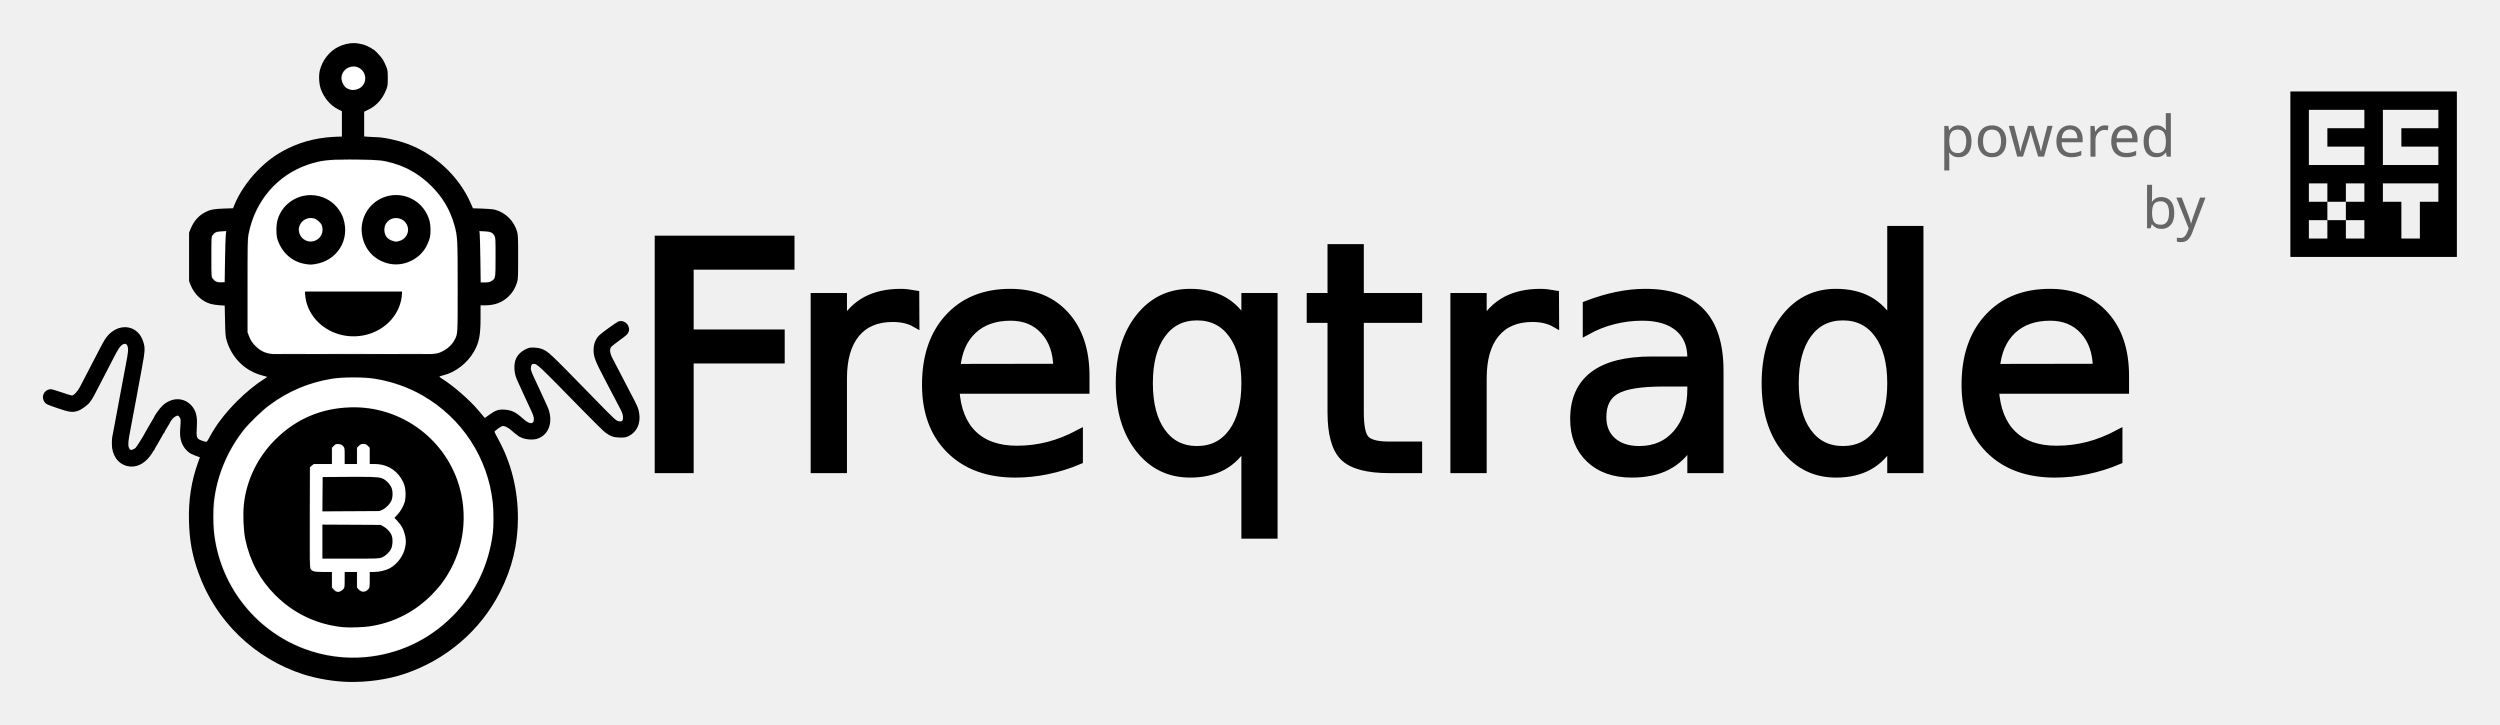
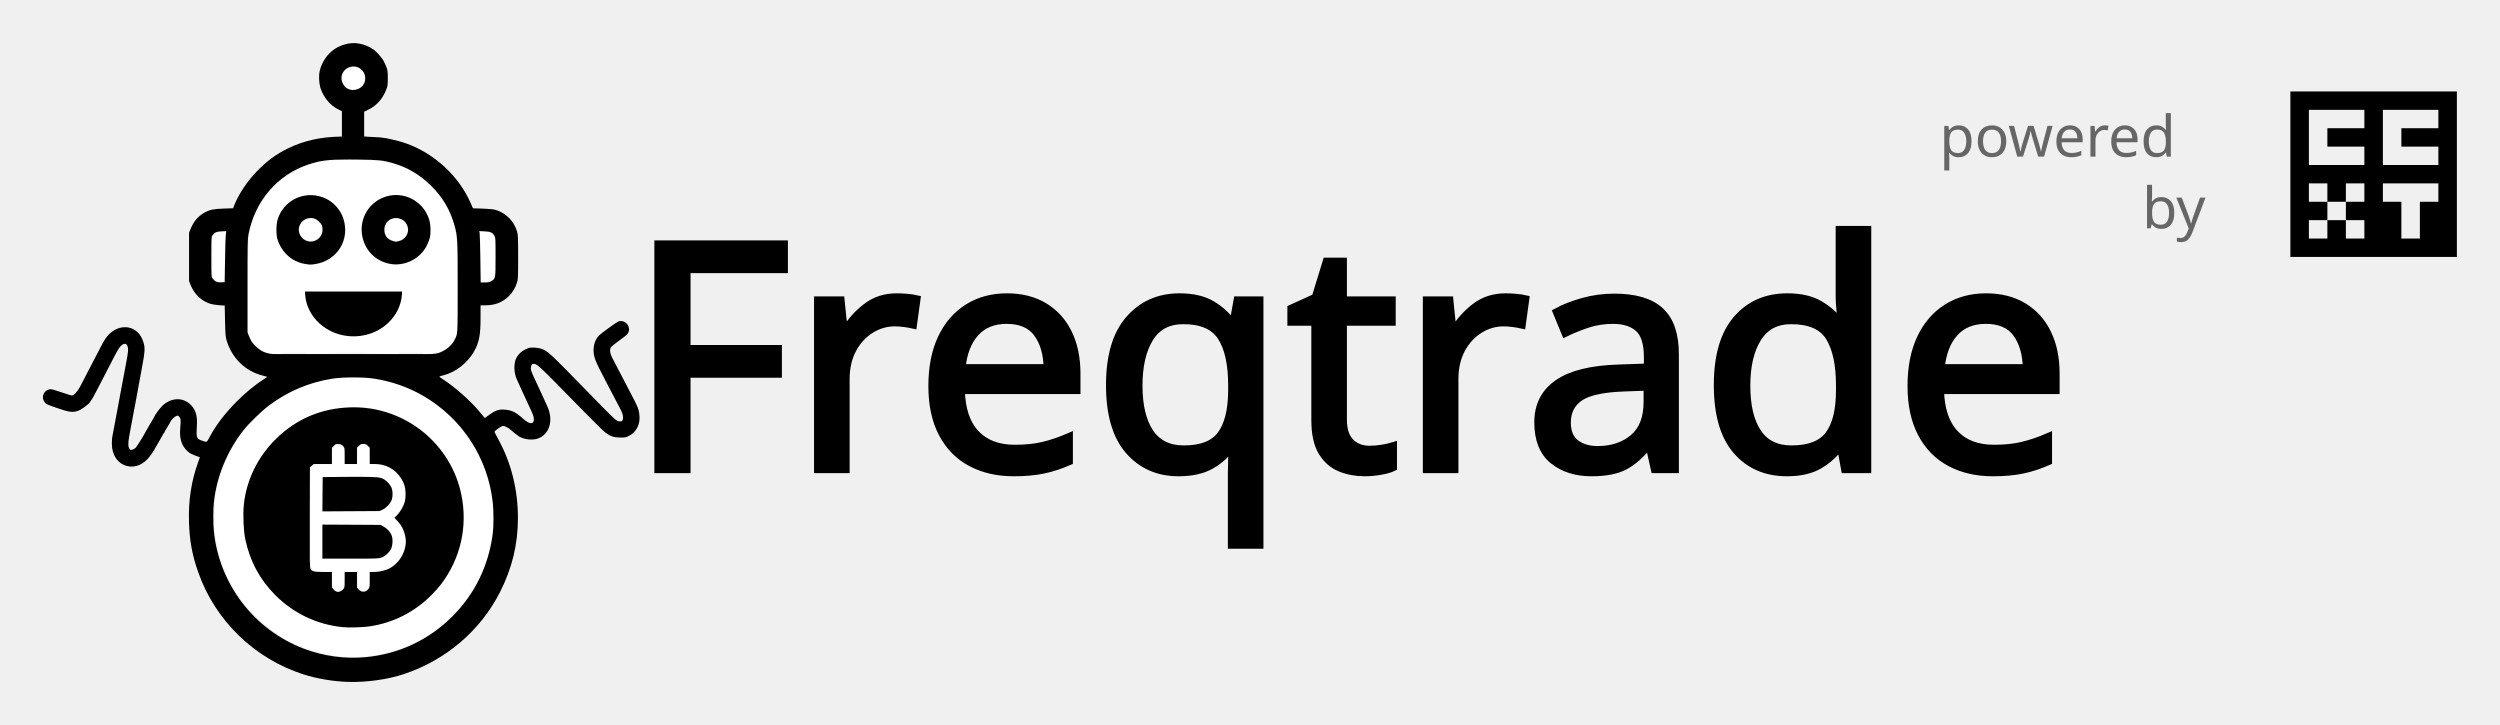
<svg xmlns="http://www.w3.org/2000/svg" xmlns:xlink="http://www.w3.org/1999/xlink" width="2904" height="842.1" version="1.1" viewBox="0 0 768.4 222.8">
  <defs>
    <path id="c6g67PWSoP" d="m0 90v-90h90v90zm50-30h10v20h10v-20h10v-10h-30zm-20 20h10v-10h-10zm0-20h-10v10h-10v10h10v-10h10v-10h10v-10h-10zm-20 0h10v-10h-10zm0-20h30v-10h-20v-10h20v-10h-30zm40 0h30v-10h-20v-10h20v-10h-30z" />
  </defs>
  <g transform="translate(-.5293 -59.8)">
    <g>
      <g fill="#fff">
        <g stroke-width=".259">
          <path d="m105.4 261.6c-19.47-1.85-35.23-16.54-38.53-35.89-0.458-2.692-0.515-3.864-0.401-8.32 0.186-7.325 1.102-11.04 4.352-17.63 2.345-4.762 4.501-7.705 8.502-11.6 6.376-6.215 13.48-9.949 22.12-11.64 4.197-0.819 11.28-0.819 15.47 0 19.33 3.772 33.33 19.33 35.07 38.98 1.593 17.94-9.27 35.69-26.24 42.86-6.231 2.634-13.89 3.851-20.36 3.236zm10.85-9.601c6.512-1.319 12.3-4.492 17.2-9.425 4.388-4.421 7.364-9.819 8.95-16.23 0.529-2.139 0.61-3.112 0.619-7.391 8e-3 -3.87-0.094-5.4-0.473-7.131-2.953-13.48-13.02-23.46-26.61-26.37-3.064-0.656-10.36-0.654-13.48 5e-3 -7.184 1.515-12.92 4.712-17.96 10-4.569 4.801-7.418 10.37-8.793 17.18-0.493 2.44-0.398 10.19 0.156 12.8 2.865 13.5 13.06 23.82 26.23 26.55 1.415 0.294 2.981 0.585 3.48 0.646 1.924 0.236 8.245-0.139 10.69-0.634z" />
          <path d="m83.16 168.3c-2.404-0.566-4.612-2.45-5.748-4.904l-0.661-1.426-0.003-13.49c-0.002-7.813 0.111-14.4 0.267-15.64 0.732-5.839 4.019-12.22 8.409-16.33 4.327-4.048 10.12-6.683 16.08-7.311 2.959-0.312 11.38-0.313 14.79-9.7e-4 12.42 1.136 22.89 11.12 24.51 23.38 0.188 1.421 0.259 6.997 0.208 16.17l-0.078 14-0.764 1.379c-1.522 2.748-3.9 4.154-7.411 4.381l-2.284 0.148-0.096-6.066c-0.088-5.606-0.141-6.174-0.687-7.482-1.273-3.046-3.532-5.171-6.626-6.229-1.454-0.497-2.167-0.524-14.06-0.524-11.95 0-12.61 0.025-14.16 0.534-3.001 0.986-5.57 3.443-6.693 6.402-0.502 1.323-0.582 2.158-0.704 7.391l-0.138 5.9-1.584-0.026c-0.871-0.014-2.023-0.13-2.56-0.256zm16.05-27.61c1.832-0.515 4.295-2.225 5.43-3.77 1.944-2.648 2.549-5.597 1.82-8.872-2.544-11.44-19.12-10.91-20.92 0.67-0.738 4.741 1.663 9.408 5.848 11.37 2.763 1.293 4.817 1.452 7.827 0.607zm27.65-0.566c2.261-1.061 4.128-2.924 5.204-5.195 0.768-1.62 0.828-1.947 0.828-4.471 0-2.523-0.061-2.851-0.826-4.466-3.247-6.855-12.03-8.484-17.29-3.209-5.586 5.601-3.419 15.18 4.035 17.83 1.06 0.378 1.929 0.47 3.834 0.409 2.128-0.068 2.702-0.191 4.212-0.899z" />
          <path d="m114.3 168.4-1.75-0.091v-12.68h3.915c4.42 0 5.304 0.24 6.194 1.679 0.479 0.775 0.523 1.285 0.523 6.066v5.221l-3.566-0.051c-1.961-0.028-4.353-0.092-5.316-0.141z" />
          <path d="m94.68 163.2c0.096-5.9 0.149-6.123 1.695-7.142 0.63-0.415 1.275-0.48 4.812-0.481l4.084-2e-3v6.208c0 4.044-0.095 6.267-0.272 6.376-0.149 0.092-2.552 0.234-5.339 0.315l-5.068 0.147z" />
          <path d="m67.36 146.2c-0.285-0.117-0.752-0.472-1.037-0.789-0.488-0.542-0.519-0.942-0.519-6.767v-6.191l0.648-0.646c0.476-0.474 1.049-0.692 2.158-0.822l1.51-0.176-0.14 0.881c-0.077 0.484-0.215 4.002-0.308 7.818l-0.168 6.937-0.813-0.016c-0.447-9e-3 -1.047-0.112-1.332-0.229z" />
          <path d="m94.2 133.3c-2.224-1.356-2.107-4.661 0.208-5.859 1.658-0.858 3.699-0.306 4.652 1.258 1.835 3.01-1.81 6.461-4.86 4.601z" />
          <path d="m121.5 133.7c-2.088-0.688-3.072-2.404-2.49-4.344 0.764-2.551 4.061-3.203 5.926-1.172 1.758 1.914 0.779 4.806-1.88 5.554-0.458 0.129-1.098 0.113-1.556-0.038z" />
          <path d="m148.3 140.3c0-3.402-0.077-6.922-0.171-7.821l-0.171-1.635 1.662 0.168c1.409 0.142 1.77 0.287 2.375 0.953l0.713 0.785v5.814c0 3.223-0.115 6.116-0.258 6.491-0.31 0.816-1.645 1.431-3.105 1.431h-1.046z" />
          <path d="m103.5 241c-0.786-0.661-0.798-0.708-0.798-3.089v-2.418l-2.826-0.088c-4.372-0.136-3.916 1.783-3.916-16.49v-15.41l0.584-0.487c0.489-0.408 1.033-0.488 3.371-0.495l2.788-9e-3v-2.574c0-2.49 0.023-2.593 0.702-3.126 0.77-0.605 1.672-0.538 2.475 0.186 0.374 0.337 0.454 0.859 0.454 2.962v2.553h4.149v-2.574c0-2.472 0.027-2.596 0.683-3.112 0.376-0.296 0.885-0.537 1.132-0.537 0.247 0 0.756 0.242 1.132 0.537 0.655 0.515 0.683 0.642 0.683 3.075v2.537l2.06 0.141c3.312 0.227 5.764 1.62 7.522 4.274 1.022 1.543 1.359 2.83 1.338 5.103-0.019 2.078-0.86 4.137-2.443 5.987l-0.889 1.039 1.138 1.294c1.975 2.244 2.75 5.198 2.067 7.868-1.146 4.474-4.783 7.289-9.431 7.299l-1.361 3e-3v2.418c0 2.193-0.056 2.471-0.6 2.982-0.75 0.705-1.833 0.724-2.512 0.045-0.446-0.446-0.519-0.864-0.519-2.982v-2.464h-4.149v2.313c0 2.731-0.09 3.032-1.056 3.532-0.931 0.482-0.839 0.497-1.777-0.292zm15.04-10.05c1.688-0.891 2.595-2.33 2.749-4.358 0.162-2.138-0.557-3.607-2.363-4.828l-1.246-0.843h-18.09v10.63h8.906c8.822 0 8.916-6e-3 10.05-0.603zm-0.313-14.42c4.042-2.062 4.163-7.616 0.209-9.58-1.153-0.572-1.628-0.627-6.481-0.748-2.88-0.072-6.842-0.044-8.803 0.061l-3.566 0.191v10.58h8.827c8.226 0 8.894-0.034 9.814-0.503z" />
        </g>
        <path d="m108 87.11c-1.062-0.415-1.351-0.68-1.843-1.684-0.399-0.815-0.478-1.19-0.408-1.922 0.175-1.817 1.643-3.119 3.519-3.119 3.101 0 4.679 3.68 2.509 5.85-1.008 1.008-2.533 1.361-3.776 0.874z" stroke-width=".183" />
        <rect x="83.16" y="146.5" width="51.76" height="21.71" ry="2.17" stroke-width=".285" />
      </g>
      <g>
        <path d="m109.4 73.03c-1.581-0.022-3.309 0.386-4.927 1.184-2.685 1.323-4.869 4.107-5.638 7.188-0.407 1.632-0.25 4.315 0.345 5.882 1.026 2.701 2.88 4.872 5.158 6.041l1.278 0.656 5.1e-4 3.893 1e-3 3.894-0.385 5e-3c-6.091 0.085-11.31 1.25-16.14 3.601-3.731 1.816-6.628 3.959-9.747 7.208-2.812 2.93-5.407 6.808-6.691 10l-0.49 1.218-2.826 0.093c-3.105 0.103-4.267 0.334-5.808 1.157-2.009 1.073-3.42 2.691-4.395 5.042l-0.496 1.198v14.89l0.435 1.115c1.136 2.913 3.448 5.107 6.229 5.908 0.559 0.161 1.753 0.341 2.653 0.4l1.637 0.107 0.103 4.707c0.091 4.141 0.148 4.857 0.475 5.96 1.62 5.465 5.695 9.465 11.03 10.83 0.767 0.196 1.416 0.378 1.444 0.405 0.027 0.027-0.358 0.305-0.856 0.617-2.623 1.645-5.662 4.125-8.359 6.824-3.626 3.628-6.432 7.271-8.379 10.88-1.047 1.94-0.857 1.83-2.321 1.337-1.851-0.622-1.922-0.819-1.688-4.68 0.174-2.863-0.321-4.679-1.679-6.167-2.388-2.616-6.168-2.562-8.982 0.128-0.732 0.7-2.442 3.066-2.442 3.38 0 0.055-0.385 0.715-0.855 1.466-0.471 0.751-0.856 1.404-0.856 1.45 0 0.046-0.308 0.588-0.684 1.203-0.377 0.615-0.685 1.156-0.685 1.203 0 0.169-2.271 3.771-2.61 4.141-0.192 0.209-0.622 0.47-0.954 0.58-0.545 0.18-0.634 0.163-0.906-0.173-0.498-0.616-0.545-1.652-0.17-3.782 0.191-1.082 0.388-2.16 0.439-2.396 0.051-0.235 0.246-1.275 0.434-2.31 0.188-1.035 0.382-2.075 0.431-2.31 0.085-0.405 0.731-3.8 0.862-4.536 0.074-0.414 0.755-4.14 0.845-4.621 0.035-0.188 0.227-1.228 0.428-2.31 0.2-1.082 0.393-2.122 0.428-2.31 1.021-5.491 1.083-6.482 0.515-8.273-0.448-1.414-1-2.331-1.889-3.14-2.435-2.215-6.131-1.873-8.751 0.811-0.883 0.904-1.376 1.675-2.652 4.142-1.094 2.115-2.339 4.509-4.25 8.172-0.688 1.318-1.554 2.99-1.925 3.717-0.712 1.393-1.925 2.701-2.506 2.701-0.184 0-1.652-0.455-3.263-1.011-2.08-0.718-3.087-0.986-3.477-0.925-1.918 0.3-2.807 2.381-1.681 3.935 0.471 0.65 0.646 0.734 3.863 1.847 3.829 1.325 4.85 1.447 6.602 0.79 1.05-0.394 3.074-1.91 3.496-2.618 0.152-0.255 0.371-0.564 0.487-0.685 0.116-0.121 0.452-0.682 0.746-1.247 0.295-0.565 0.9-1.72 1.346-2.567 0.864-1.641 2.576-4.953 4.866-9.413 0.971-1.892 1.617-2.937 2.09-3.38 1.268-1.19 2.196-0.637 2.196 1.308 0 0.604-0.389 3.075-0.77 4.896-0.091 0.433-0.75 3.904-0.861 4.535-0.033 0.188-0.185 0.997-0.337 1.797-0.152 0.8-0.304 1.609-0.339 1.797-0.087 0.476-0.777 4.203-0.855 4.621-0.035 0.188-0.216 1.151-0.402 2.139s-0.537 2.875-0.78 4.193c-0.243 1.318-0.485 2.589-0.539 2.824-0.054 0.235-0.102 1.121-0.107 1.968-0.02 3.463 1.791 6.127 4.663 6.863 2.571 0.659 5.174-0.488 7.145-3.146 0.486-0.655 0.883-1.278 0.883-1.384 0-0.106 0.077-0.193 0.171-0.193 0.094 0 0.171-0.088 0.171-0.196 0-0.107 0.308-0.683 0.685-1.28 0.377-0.596 0.684-1.123 0.684-1.171 0-0.048 0.308-0.59 0.684-1.205 0.377-0.615 0.685-1.194 0.685-1.287 0-0.092 0.077-0.169 0.171-0.169 0.094 0 0.171-0.087 0.171-0.195 0-0.165 0.444-0.95 1.493-2.635 0.115-0.185 0.336-0.586 0.49-0.891 0.347-0.687 1.301-1.543 1.883-1.689 0.338-0.085 0.501-0.018 0.724 0.294 0.529 0.742 0.531 0.766 0.29 3.918-0.221 2.897 0.514 5.083 2.239 6.66 0.82 0.749 1.209 0.947 3.448 1.75l0.384 0.138-0.572 1.588c-2.07 5.743-2.973 11.6-2.79 18.1 0.167 5.955 0.968 10.33 2.883 15.75 5.244 14.83 17.3 26.49 32.38 31.31 4.043 1.291 9.145 2.153 13.54 2.286h5.1e-4c5.814 0.176 12.28-0.73 17.37-2.436 12.84-4.3 23.4-13.32 29.42-25.15 3.718-7.3 5.508-14.68 5.513-22.74 7e-3 -8.792-2.061-17.05-6.103-24.37-0.608-1.102-1.105-2.081-1.105-2.177 0-0.219 1.724-1.502 2.327-1.731 0.61-0.232 1.916 0.392 3.064 1.464 0.471 0.439 1.067 0.924 1.326 1.077 0.259 0.153 0.471 0.328 0.471 0.389 0 0.061 0.475 0.324 1.057 0.585 1.414 0.635 3.594 0.785 4.95 0.342 3.75-1.226 5.064-5.671 2.984-10.1-0.221-0.471-0.572-1.241-0.78-1.711-0.208-0.471-0.63-1.395-0.939-2.054-0.309-0.659-0.81-1.737-1.116-2.396-0.305-0.659-0.845-1.814-1.199-2.567-0.943-2.003-1.117-2.688-0.882-3.471 0.154-0.513 0.285-0.654 0.635-0.683 1.185-0.098 1.143-0.138 15.31 14.34 3.247 3.318 6.315 6.337 6.816 6.71 1.64 1.218 2.615 1.554 4.564 1.572 1.532 0.014 1.81-0.033 2.653-0.447 2.518-1.239 3.739-3.864 3.248-6.982-0.248-1.575-0.428-2.003-2.524-5.99-0.42-0.8-1.323-2.533-2.004-3.851-1.235-2.388-3.009-5.794-3.61-6.931-0.174-0.329-0.326-0.638-0.338-0.685-0.012-0.047-0.102-0.279-0.202-0.516-0.3-0.718-0.358-1.63-0.135-2.154 0.141-0.332 1.035-1.088 2.712-2.292 2.2-1.581 2.536-1.887 2.793-2.544 0.25-0.64 0.262-0.858 0.081-1.536-0.368-1.378-1.908-2.228-3.165-1.748-0.608 0.232-5.333 3.646-5.946 4.296-1.138 1.208-1.687 2.686-1.69 4.551-3e-3 2.024 0.529 3.397 3.507 9.046 0.546 1.035 1.451 2.768 2.012 3.851 0.561 1.082 1.328 2.546 1.705 3.252 1.547 2.899 1.74 3.35 1.814 4.24 0.094 1.138-0.227 1.587-1.049 1.464-1.128-0.168-0.889 0.052-8.931-8.189-12.91-13.23-13.02-13.33-15.18-14.14-0.912-0.34-3.128-0.466-3.832-0.217-1.816 0.642-3.098 1.696-3.828 3.146-0.789 1.567-0.721 4.457 0.151 6.397 0.174 0.388 0.489 1.091 0.698 1.561 0.209 0.471 0.579 1.279 0.821 1.797 0.242 0.518 0.451 0.98 0.465 1.027 0.014 0.047 0.3 0.663 0.636 1.369 0.813 1.71 1.559 3.317 1.587 3.423 0.013 0.047 0.241 0.547 0.507 1.112 1.134 2.404 0.516 3.911-1.236 3.016-0.376-0.192-1.088-0.717-1.582-1.167-2.103-1.914-3.421-2.564-5.526-2.726-1.877-0.144-2.833 0.165-4.725 1.526l-1.438 1.035-0.445-0.517c-0.244-0.284-0.945-1.115-1.557-1.845-2.612-3.118-7.646-7.508-11.08-9.662-0.494-0.31-0.898-0.617-0.898-0.683 0-0.066 0.554-0.254 1.232-0.416 3.67-0.881 7.384-3.749 9.387-7.248 1.605-2.805 2.046-5.053 2.046-10.43v-3.828l1.412-3e-3c2.969-6e-3 5.204-0.842 7.142-2.67 1.253-1.182 2.133-2.635 2.683-4.429 0.283-0.922 0.315-1.707 0.315-7.701 0-5.85-0.038-6.809-0.302-7.768-0.905-3.277-3.514-5.91-6.729-6.789-0.656-0.179-2.044-0.31-3.935-0.37l-2.922-0.093-0.706-1.61c-3.609-8.241-11.04-15.15-19.64-18.26-3.123-1.129-7.265-1.996-9.538-1.996-0.515 0-1.526-0.05-2.246-0.111l-1.309-0.11v-7.596l1.455-0.721c2.431-1.205 4.283-3.326 5.363-6.14 0.398-1.036 0.443-1.39 0.443-3.464 0-2.074-0.046-2.428-0.443-3.464-0.244-0.635-0.702-1.595-1.02-2.133-0.636-1.078-2.761-3.302-3.154-3.302-0.137 0-0.248-0.065-0.248-0.145 0-0.167-2.093-1.159-2.739-1.298-0.235-0.051-0.774-0.167-1.198-0.258-0.485-0.104-0.995-0.159-1.522-0.167zm-0.131 7.177c0.938 0.019 1.884 0.399 2.62 1.238 1.547 1.762 1.062 4.533-0.969 5.537-1.362 0.673-2.657 0.632-3.878-0.122-0.719-0.444-1.393-1.575-1.528-2.565-0.332-2.422 1.692-4.13 3.755-4.088zm-1.587 28.6c0.909 2e-3 1.898 0.012 2.984 0.027 6.361 0.09 7.537 0.208 10.54 1.065 4.553 1.297 8.463 3.62 11.96 7.102 3.454 3.445 5.724 7.307 7.037 11.98 0.963 3.425 1.012 4.353 1.012 19.15 0 14.62 0.024 14.21-0.945 16.11-0.861 1.685-2.6 3.166-4.617 3.932-0.679 0.258-1.322 0.37-2.526 0.44h-48.76c-2.188-0.195-3.665-0.869-5.161-2.295-1.119-1.067-1.638-1.858-2.216-3.374l-0.386-1.013v-14.29c0-12.96 0.028-14.44 0.303-15.86 1.97-10.22 8.882-18.28 18.39-21.44 3.625-1.203 6.025-1.543 12.39-1.528zm14.55 10.93c-1.316 5e-3 -2.658 0.257-3.965 0.788-4.447 1.807-7.124 6.408-6.493 11.16 0.636 4.783 3.931 8.291 8.646 9.204 4.468 0.865 9.388-1.629 11.34-5.748 0.379-0.8 0.783-1.862 0.897-2.36 0.292-1.277 0.249-3.701-0.089-5.006-1.27-4.907-5.638-8.052-10.34-8.036zm-26.03 0.027c-4.542-0.079-8.848 2.764-10.31 7.418-0.506 1.608-0.535 4.829-0.055 6.246 1.404 4.147 4.577 6.901 8.663 7.518 1.34 0.202 1.66 0.203 2.91 6e-3 6.769-1.068 10.73-7.444 8.659-13.94-0.832-2.611-2.854-4.941-5.338-6.153-1.469-0.717-3.009-1.067-4.523-1.094zm-0.153 7.021c0.323 5.1e-4 0.654 0.043 0.988 0.133 0.92 0.248 2.163 1.361 2.433 2.18 0.605 1.834-0.147 3.726-1.808 4.544-2.18 1.074-4.683-0.129-5.216-2.506-0.516-2.302 1.342-4.355 3.603-4.35zm26.24 0.013c0.587 0.011 1.199 0.158 1.802 0.465 0.754 0.385 1.405 1.167 1.697 2.041 0.67 2.002-0.584 4.139-2.715 4.625-0.424 0.097-0.809 0.169-0.856 0.16-2.265-0.41-3.349-1.413-3.541-3.279-0.242-2.349 1.518-4.051 3.613-4.013zm-52.22 4.018-0.134 1.093c-0.074 0.601-0.182 4.135-0.24 7.853l-0.106 6.76-1.12 0.05c-1.236 0.055-1.922-0.263-2.63-1.218-0.348-0.469-0.358-0.661-0.358-6.619 0-5.93 0.012-6.152 0.353-6.609 0.705-0.944 1.16-1.148 2.75-1.231zm77.78 3e-3 1.603 0.071c1.858 0.082 2.487 0.361 3.042 1.349 0.344 0.613 0.358 0.867 0.358 6.493 0 6.645-0.012 6.71-1.279 7.453-0.593 0.348-0.948 0.422-2.012 0.422h-1.292l-0.101-7.145c-0.056-3.93-0.15-7.482-0.211-7.893zm-38.72 44.96c2.458 0 4.916 0.136 6.589 0.409 5.258 0.856 10.25 2.599 14.62 5.104 12.2 6.991 20.19 19.2 21.67 33.09 0.268 2.513 0.271 7.144 6e-3 9.242-1.259 9.966-5.477 18.67-12.41 25.6-7.309 7.309-16.52 11.62-26.8 12.56-6.295 0.571-12.83-0.328-18.82-2.592-15.35-5.801-26.12-19.87-27.73-36.22-0.224-2.281-0.224-6.591 0.002-8.717 0.849-8.016 4.081-15.87 9.191-22.35 1.587-2.011 5.635-5.928 7.748-7.497 5.886-4.372 12.19-7.05 19.34-8.214 1.673-0.273 4.131-0.409 6.589-0.409zm0.495 9.208c-0.251-3e-3 -0.502-2e-3 -0.754 5.1e-4 -0.256 3e-3 -0.512 9e-3 -0.769 0.018-8.842 0.303-16.38 3.497-22.65 9.598-5.64 5.486-9.173 12.68-9.965 20.27-0.319 3.059-0.116 7.982 0.438 10.63 1.415 6.76 4.453 12.42 9.237 17.21 5.6 5.606 12.72 8.999 20.63 9.827 1.934 0.203 6.356 0.075 8.416-0.243 7.274-1.122 13.71-4.388 18.89-9.58 1.041-1.044 2.375-2.535 2.964-3.315 6.036-7.986 8.261-17.75 6.272-27.51-3.166-15.54-16.91-26.74-32.71-26.91zm2.585 11.25c0.687 0 0.89 0.085 1.386 0.582l0.582 0.582v4.997h1.473c3.448 0 6.288 1.514 8.126 4.332 0.974 1.493 1.415 2.984 1.428 4.824 6e-3 0.847-0.096 1.926-0.227 2.396-0.38 1.365-1.328 3.034-2.301 4.055l-0.9 0.944 0.95 1.015c1.184 1.264 1.802 2.397 2.237 4.098 0.4 1.565 0.42 2.483 0.086 4.056-0.533 2.514-2.348 5.001-4.565 6.255-1.29 0.73-3.301 1.226-4.965 1.226h-1.342v2.373c0 2.175-0.031 2.412-0.371 2.844-0.844 1.072-2.183 1.136-3.053 0.146l-0.512-0.583v-4.78h-3.765v2.373c0 2.175-0.031 2.412-0.371 2.844-0.204 0.259-0.625 0.578-0.936 0.708-0.311 0.13-0.625 0.225-0.698 0.213-0.734-0.128-0.957-0.249-1.409-0.764l-0.521-0.594v-4.78h-2.573c-2.909 0-3.572-0.167-4.008-1.01-0.242-0.468-0.266-2.151-0.226-15.86l0.046-15.34 0.593-0.495 0.592-0.494h5.576v-4.997l0.603-0.603c0.568-0.568 0.654-0.599 1.487-0.518 0.718 0.069 0.975 0.186 1.365 0.623 0.48 0.537 0.481 0.542 0.481 3.017v2.479h3.765v-4.997l0.582-0.582c0.497-0.497 0.7-0.582 1.386-0.582zm-1.672 10.12c-0.849 2e-3 -1.798 6e-3 -2.863 0.013l-7.958 0.049-0.046 5.27-0.045 5.27 17.55-0.1 0.901-0.408c1.133-0.512 2.471-1.942 2.845-3.039 0.349-1.025 0.351-2.513 5e-3 -3.529-0.326-0.956-1.389-2.206-2.357-2.77-1.074-0.626-2.086-0.764-8.03-0.754zm-10.91 14.68v10.45h8.636c8.302 0 8.673-0.013 9.579-0.352 1.098-0.411 2.291-1.491 2.849-2.58 0.524-1.022 0.641-2.886 0.255-4.048-0.365-1.1-1.347-2.217-2.518-2.865l-0.916-0.507-8.942-0.049z" stroke-width=".171" />
        <path d="m124.1 149.4a14.91 13.76 0 0 1-7.453 11.92 14.91 13.76 0 0 1-14.91 0 14.91 13.76 0 0 1-7.453-11.92" stroke-width=".288" />
        <path d="m109.5 168.6-0.024 0.013-3e-3 0.027-0.019-0.019-0.026 5e-3 0.012-0.024-0.013-0.023 0.026 4e-3 0.018-0.02 5e-3 0.026z" stroke-width=".257" />
      </g>
      <text x="193.471" y="203.997" fill="#000000" font-family="sans-serif" font-size="96.8px" stroke="#000000" stroke-width="2.42" style="line-height:1.25" xml:space="preserve">
-         <tspan x="193.471" y="203.997" font-family="'DejaVu Sans'" stroke="#000000" stroke-width="2.42">Freqtrade</tspan>
+         <tspan x="193.471" y="203.997" stroke="#000000" stroke-width="2.42">Freqtrade</tspan>
      </text>
    </g>
  </g>
  <g transform="translate(-.5293 -59.8)">
    <use transform="matrix(.5686 0 0 .5651 704.5 87.9)" width="100%" height="100%" fill="#000000" xlink:href="#c6g67PWSoP" />
    <text x="701.316" y="107.945" fill="#666666" font-family="sans-serif" font-size="17.62px" stroke-width=".441" text-align="end" text-anchor="end" style="line-height:1.25" xml:space="preserve">
      <tspan x="701.316" y="107.945" text-align="end">powered</tspan>
      <tspan x="701.316" y="129.972" text-align="end">by</tspan>
    </text>
  </g>
</svg>
